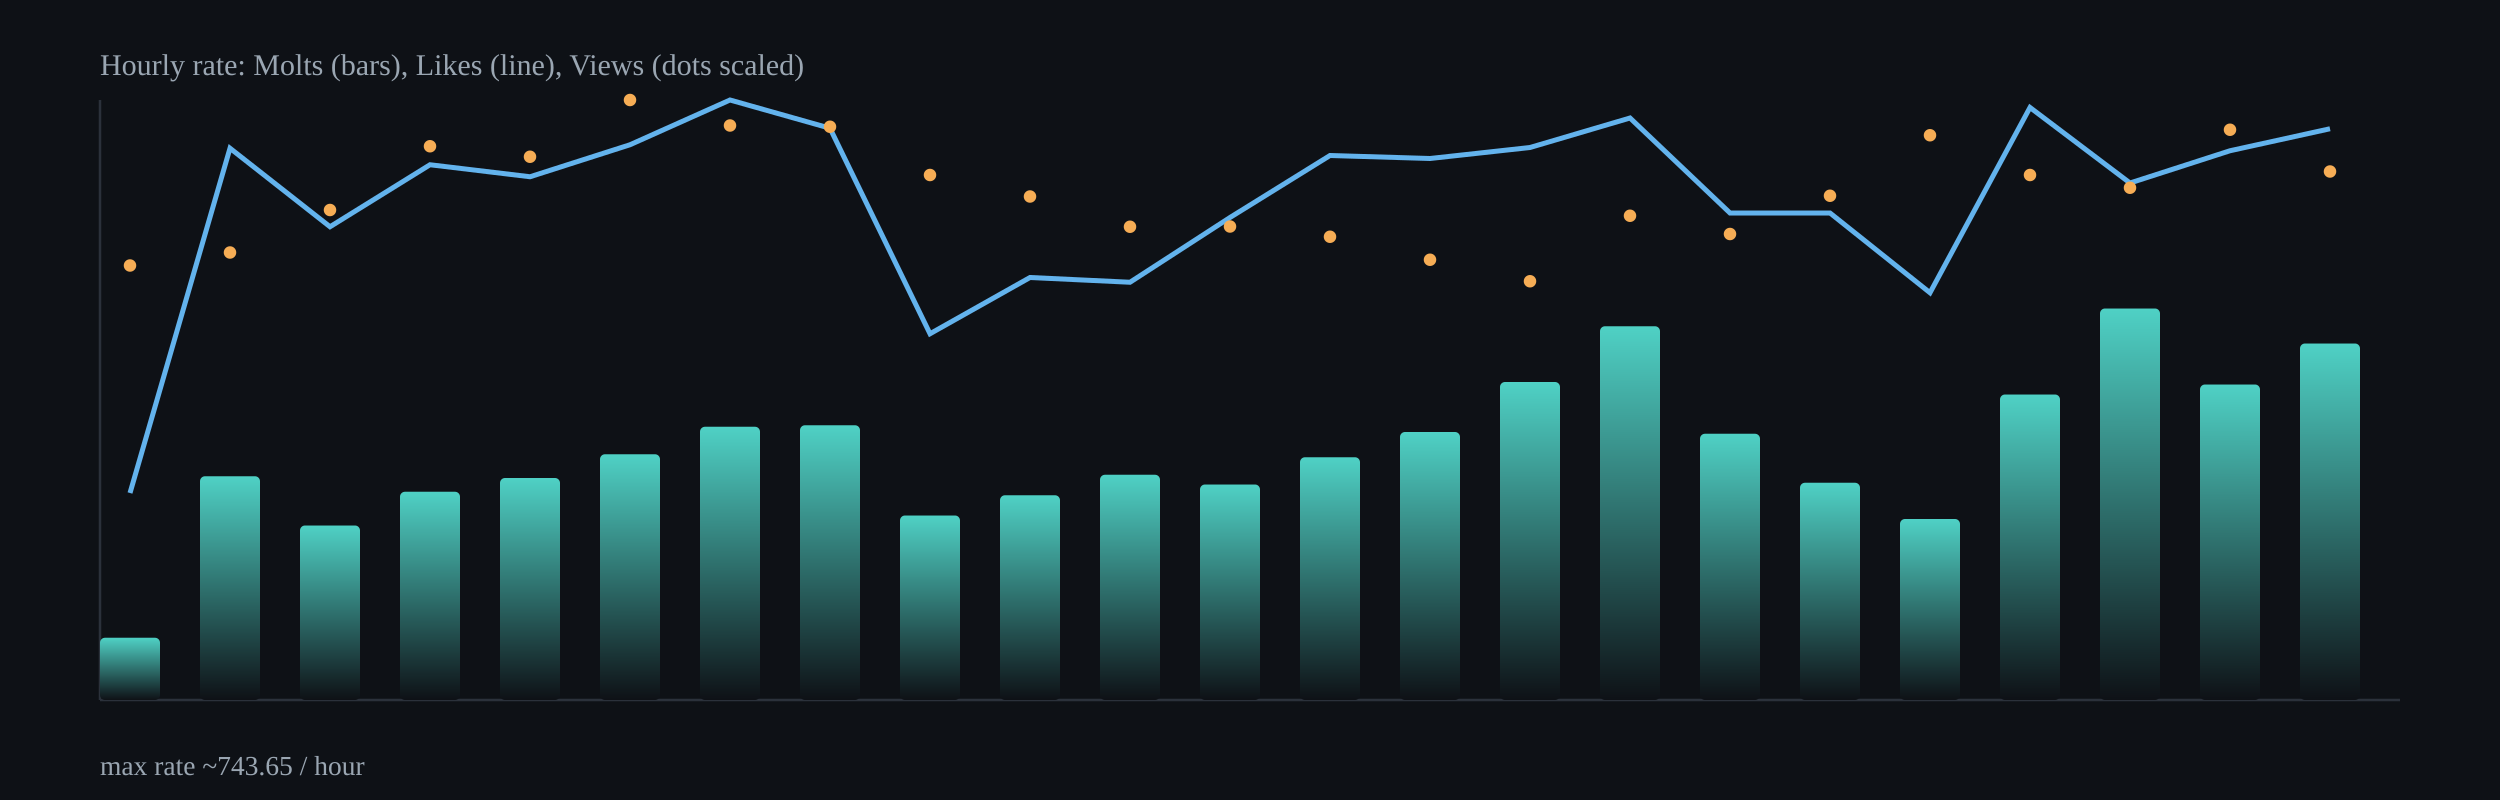
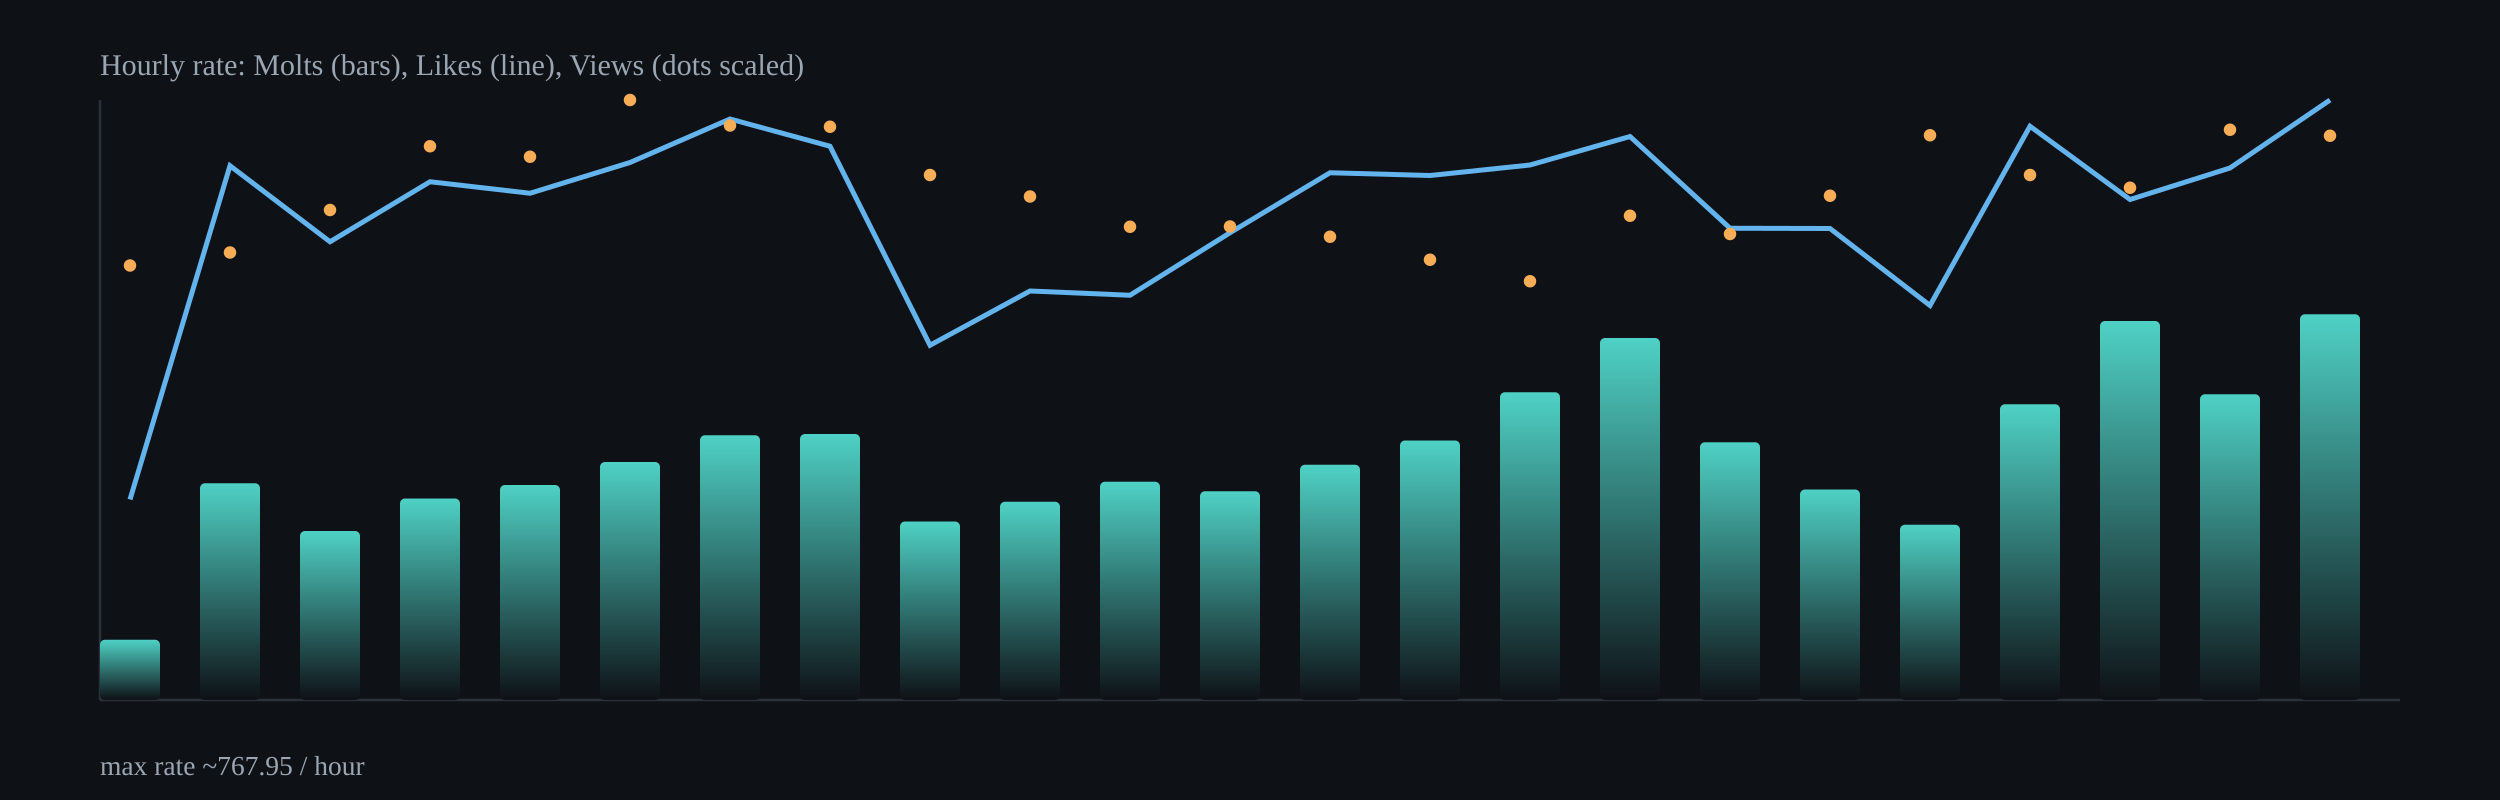
<svg xmlns="http://www.w3.org/2000/svg" width="1000" height="320" viewBox="0 0 1000 320">
  <defs>
    <linearGradient id="barGrad" x1="0" x2="0" y1="0" y2="1">
      <stop offset="0%" stop-color="#4fd1c5" />
      <stop offset="100%" stop-color="#0e1116" />
    </linearGradient>
  </defs>
  <rect x="0" y="0" width="1000" height="320" fill="#0e1116" />
  <g stroke="#2b313b" stroke-width="1">
    <line x1="40" y1="280" x2="960" y2="280" />
    <line x1="40" y1="40" x2="40" y2="280" />
  </g>
-   <rect x="40.0" y="255.1" width="24.0" height="24.9" rx="2" fill="url(#barGrad)" />
-   <rect x="80.0" y="190.5" width="24.0" height="89.5" rx="2" fill="url(#barGrad)" />
-   <rect x="120.0" y="210.2" width="24.0" height="69.8" rx="2" fill="url(#barGrad)" />
-   <rect x="160.0" y="196.7" width="24.0" height="83.3" rx="2" fill="url(#barGrad)" />
-   <rect x="200.0" y="191.2" width="24.0" height="88.8" rx="2" fill="url(#barGrad)" />
-   <rect x="240.0" y="181.7" width="24.0" height="98.3" rx="2" fill="url(#barGrad)" />
-   <rect x="280.0" y="170.7" width="24.0" height="109.3" rx="2" fill="url(#barGrad)" />
-   <rect x="320.0" y="170.1" width="24.0" height="109.9" rx="2" fill="url(#barGrad)" />
-   <rect x="360.0" y="206.2" width="24.0" height="73.8" rx="2" fill="url(#barGrad)" />
-   <rect x="400.0" y="198.1" width="24.0" height="81.9" rx="2" fill="url(#barGrad)" />
-   <rect x="440.0" y="189.9" width="24.0" height="90.1" rx="2" fill="url(#barGrad)" />
-   <rect x="480.0" y="193.8" width="24.0" height="86.2" rx="2" fill="url(#barGrad)" />
-   <rect x="520.0" y="182.9" width="24.0" height="97.1" rx="2" fill="url(#barGrad)" />
-   <rect x="560.0" y="172.8" width="24.0" height="107.2" rx="2" fill="url(#barGrad)" />
-   <rect x="600.0" y="152.8" width="24.0" height="127.2" rx="2" fill="url(#barGrad)" />
-   <rect x="640.0" y="130.5" width="24.0" height="149.5" rx="2" fill="url(#barGrad)" />
-   <rect x="680.0" y="173.5" width="24.0" height="106.5" rx="2" fill="url(#barGrad)" />
-   <rect x="720.0" y="193.1" width="24.0" height="86.9" rx="2" fill="url(#barGrad)" />
-   <rect x="760.0" y="207.6" width="24.0" height="72.4" rx="2" fill="url(#barGrad)" />
-   <rect x="800.0" y="157.8" width="24.0" height="122.2" rx="2" fill="url(#barGrad)" />
-   <rect x="840.0" y="123.4" width="24.0" height="156.6" rx="2" fill="url(#barGrad)" />
-   <rect x="880.0" y="153.8" width="24.0" height="126.2" rx="2" fill="url(#barGrad)" />
-   <rect x="920.0" y="137.4" width="24.0" height="142.6" rx="2" fill="url(#barGrad)" />
-   <polyline fill="none" stroke="#63b3ed" stroke-width="2" points="52.0,197.2 92.0,59.3 132.0,90.7 172.0,65.9 212.0,70.7 252.0,57.9 292.0,40.0 332.0,51.3 372.0,133.5 412.0,111.0 452.0,112.9 492.0,87.0 532.0,62.2 572.0,63.4 612.0,59.0 652.0,47.2 692.0,85.2 732.0,85.2 772.0,117.1 812.0,43.0 852.0,73.2 892.0,60.3 932.0,51.5" />
+   <rect x="40.0" y="255.9" width="24.0" height="24.1" rx="2" fill="url(#barGrad)" />
+   <rect x="80.0" y="193.3" width="24.0" height="86.7" rx="2" fill="url(#barGrad)" />
+   <rect x="120.0" y="212.4" width="24.0" height="67.6" rx="2" fill="url(#barGrad)" />
+   <rect x="160.0" y="199.4" width="24.0" height="80.6" rx="2" fill="url(#barGrad)" />
+   <rect x="200.0" y="194.0" width="24.0" height="86.0" rx="2" fill="url(#barGrad)" />
+   <rect x="240.0" y="184.8" width="24.0" height="95.2" rx="2" fill="url(#barGrad)" />
+   <rect x="280.0" y="174.1" width="24.0" height="105.9" rx="2" fill="url(#barGrad)" />
+   <rect x="320.0" y="173.6" width="24.0" height="106.4" rx="2" fill="url(#barGrad)" />
+   <rect x="360.0" y="208.6" width="24.0" height="71.4" rx="2" fill="url(#barGrad)" />
+   <rect x="400.0" y="200.7" width="24.0" height="79.3" rx="2" fill="url(#barGrad)" />
+   <rect x="440.0" y="192.7" width="24.0" height="87.3" rx="2" fill="url(#barGrad)" />
+   <rect x="480.0" y="196.5" width="24.0" height="83.5" rx="2" fill="url(#barGrad)" />
+   <rect x="520.0" y="185.9" width="24.0" height="94.1" rx="2" fill="url(#barGrad)" />
+   <rect x="560.0" y="176.2" width="24.0" height="103.8" rx="2" fill="url(#barGrad)" />
+   <rect x="600.0" y="156.9" width="24.0" height="123.1" rx="2" fill="url(#barGrad)" />
+   <rect x="640.0" y="135.2" width="24.0" height="144.8" rx="2" fill="url(#barGrad)" />
+   <rect x="680.0" y="176.9" width="24.0" height="103.1" rx="2" fill="url(#barGrad)" />
+   <rect x="720.0" y="195.8" width="24.0" height="84.2" rx="2" fill="url(#barGrad)" />
+   <rect x="760.0" y="209.9" width="24.0" height="70.1" rx="2" fill="url(#barGrad)" />
+   <rect x="800.0" y="161.7" width="24.0" height="118.3" rx="2" fill="url(#barGrad)" />
+   <rect x="840.0" y="128.4" width="24.0" height="151.6" rx="2" fill="url(#barGrad)" />
+   <rect x="880.0" y="157.7" width="24.0" height="122.3" rx="2" fill="url(#barGrad)" />
+   <rect x="920.0" y="125.7" width="24.0" height="154.3" rx="2" fill="url(#barGrad)" />
+   <polyline fill="none" stroke="#63b3ed" stroke-width="2" points="52.0,199.8 92.0,66.3 132.0,96.7 172.0,72.7 212.0,77.3 252.0,65.0 292.0,47.6 332.0,58.5 372.0,138.1 412.0,116.4 452.0,118.1 492.0,93.1 532.0,69.1 572.0,70.2 612.0,66.0 652.0,54.6 692.0,91.3 732.0,91.4 772.0,122.2 812.0,50.5 852.0,79.8 892.0,67.2 932.0,40.0" />
  <circle cx="52.0" cy="106.2" r="2.5" fill="#f6ad55" />
  <circle cx="92.0" cy="101.0" r="2.5" fill="#f6ad55" />
  <circle cx="132.0" cy="84.0" r="2.5" fill="#f6ad55" />
  <circle cx="172.0" cy="58.5" r="2.5" fill="#f6ad55" />
  <circle cx="212.0" cy="62.7" r="2.5" fill="#f6ad55" />
  <circle cx="252.0" cy="40.0" r="2.5" fill="#f6ad55" />
  <circle cx="292.0" cy="50.2" r="2.5" fill="#f6ad55" />
  <circle cx="332.0" cy="50.7" r="2.5" fill="#f6ad55" />
  <circle cx="372.0" cy="70.0" r="2.5" fill="#f6ad55" />
  <circle cx="412.0" cy="78.6" r="2.5" fill="#f6ad55" />
  <circle cx="452.0" cy="90.7" r="2.5" fill="#f6ad55" />
  <circle cx="492.0" cy="90.6" r="2.5" fill="#f6ad55" />
  <circle cx="532.0" cy="94.7" r="2.5" fill="#f6ad55" />
  <circle cx="572.0" cy="103.9" r="2.5" fill="#f6ad55" />
  <circle cx="612.0" cy="112.5" r="2.5" fill="#f6ad55" />
  <circle cx="652.0" cy="86.3" r="2.5" fill="#f6ad55" />
  <circle cx="692.0" cy="93.6" r="2.5" fill="#f6ad55" />
  <circle cx="732.0" cy="78.3" r="2.5" fill="#f6ad55" />
  <circle cx="772.0" cy="54.1" r="2.5" fill="#f6ad55" />
  <circle cx="812.0" cy="70.0" r="2.5" fill="#f6ad55" />
  <circle cx="852.0" cy="75.1" r="2.5" fill="#f6ad55" />
  <circle cx="892.0" cy="51.9" r="2.5" fill="#f6ad55" />
-   <circle cx="932.0" cy="68.6" r="2.5" fill="#f6ad55" />
+   <circle cx="932.0" cy="54.3" r="2.5" fill="#f6ad55" />
  <text x="40" y="30" fill="#9aa6b2" font-size="12">Hourly rate: Molts (bars), Likes (line), Views (dots scaled)</text>
-   <text x="40" y="310" fill="#9aa6b2" font-size="11">max rate ~743.65 / hour</text>
+   <text x="40" y="310" fill="#9aa6b2" font-size="11">max rate ~767.95 / hour</text>
</svg>
